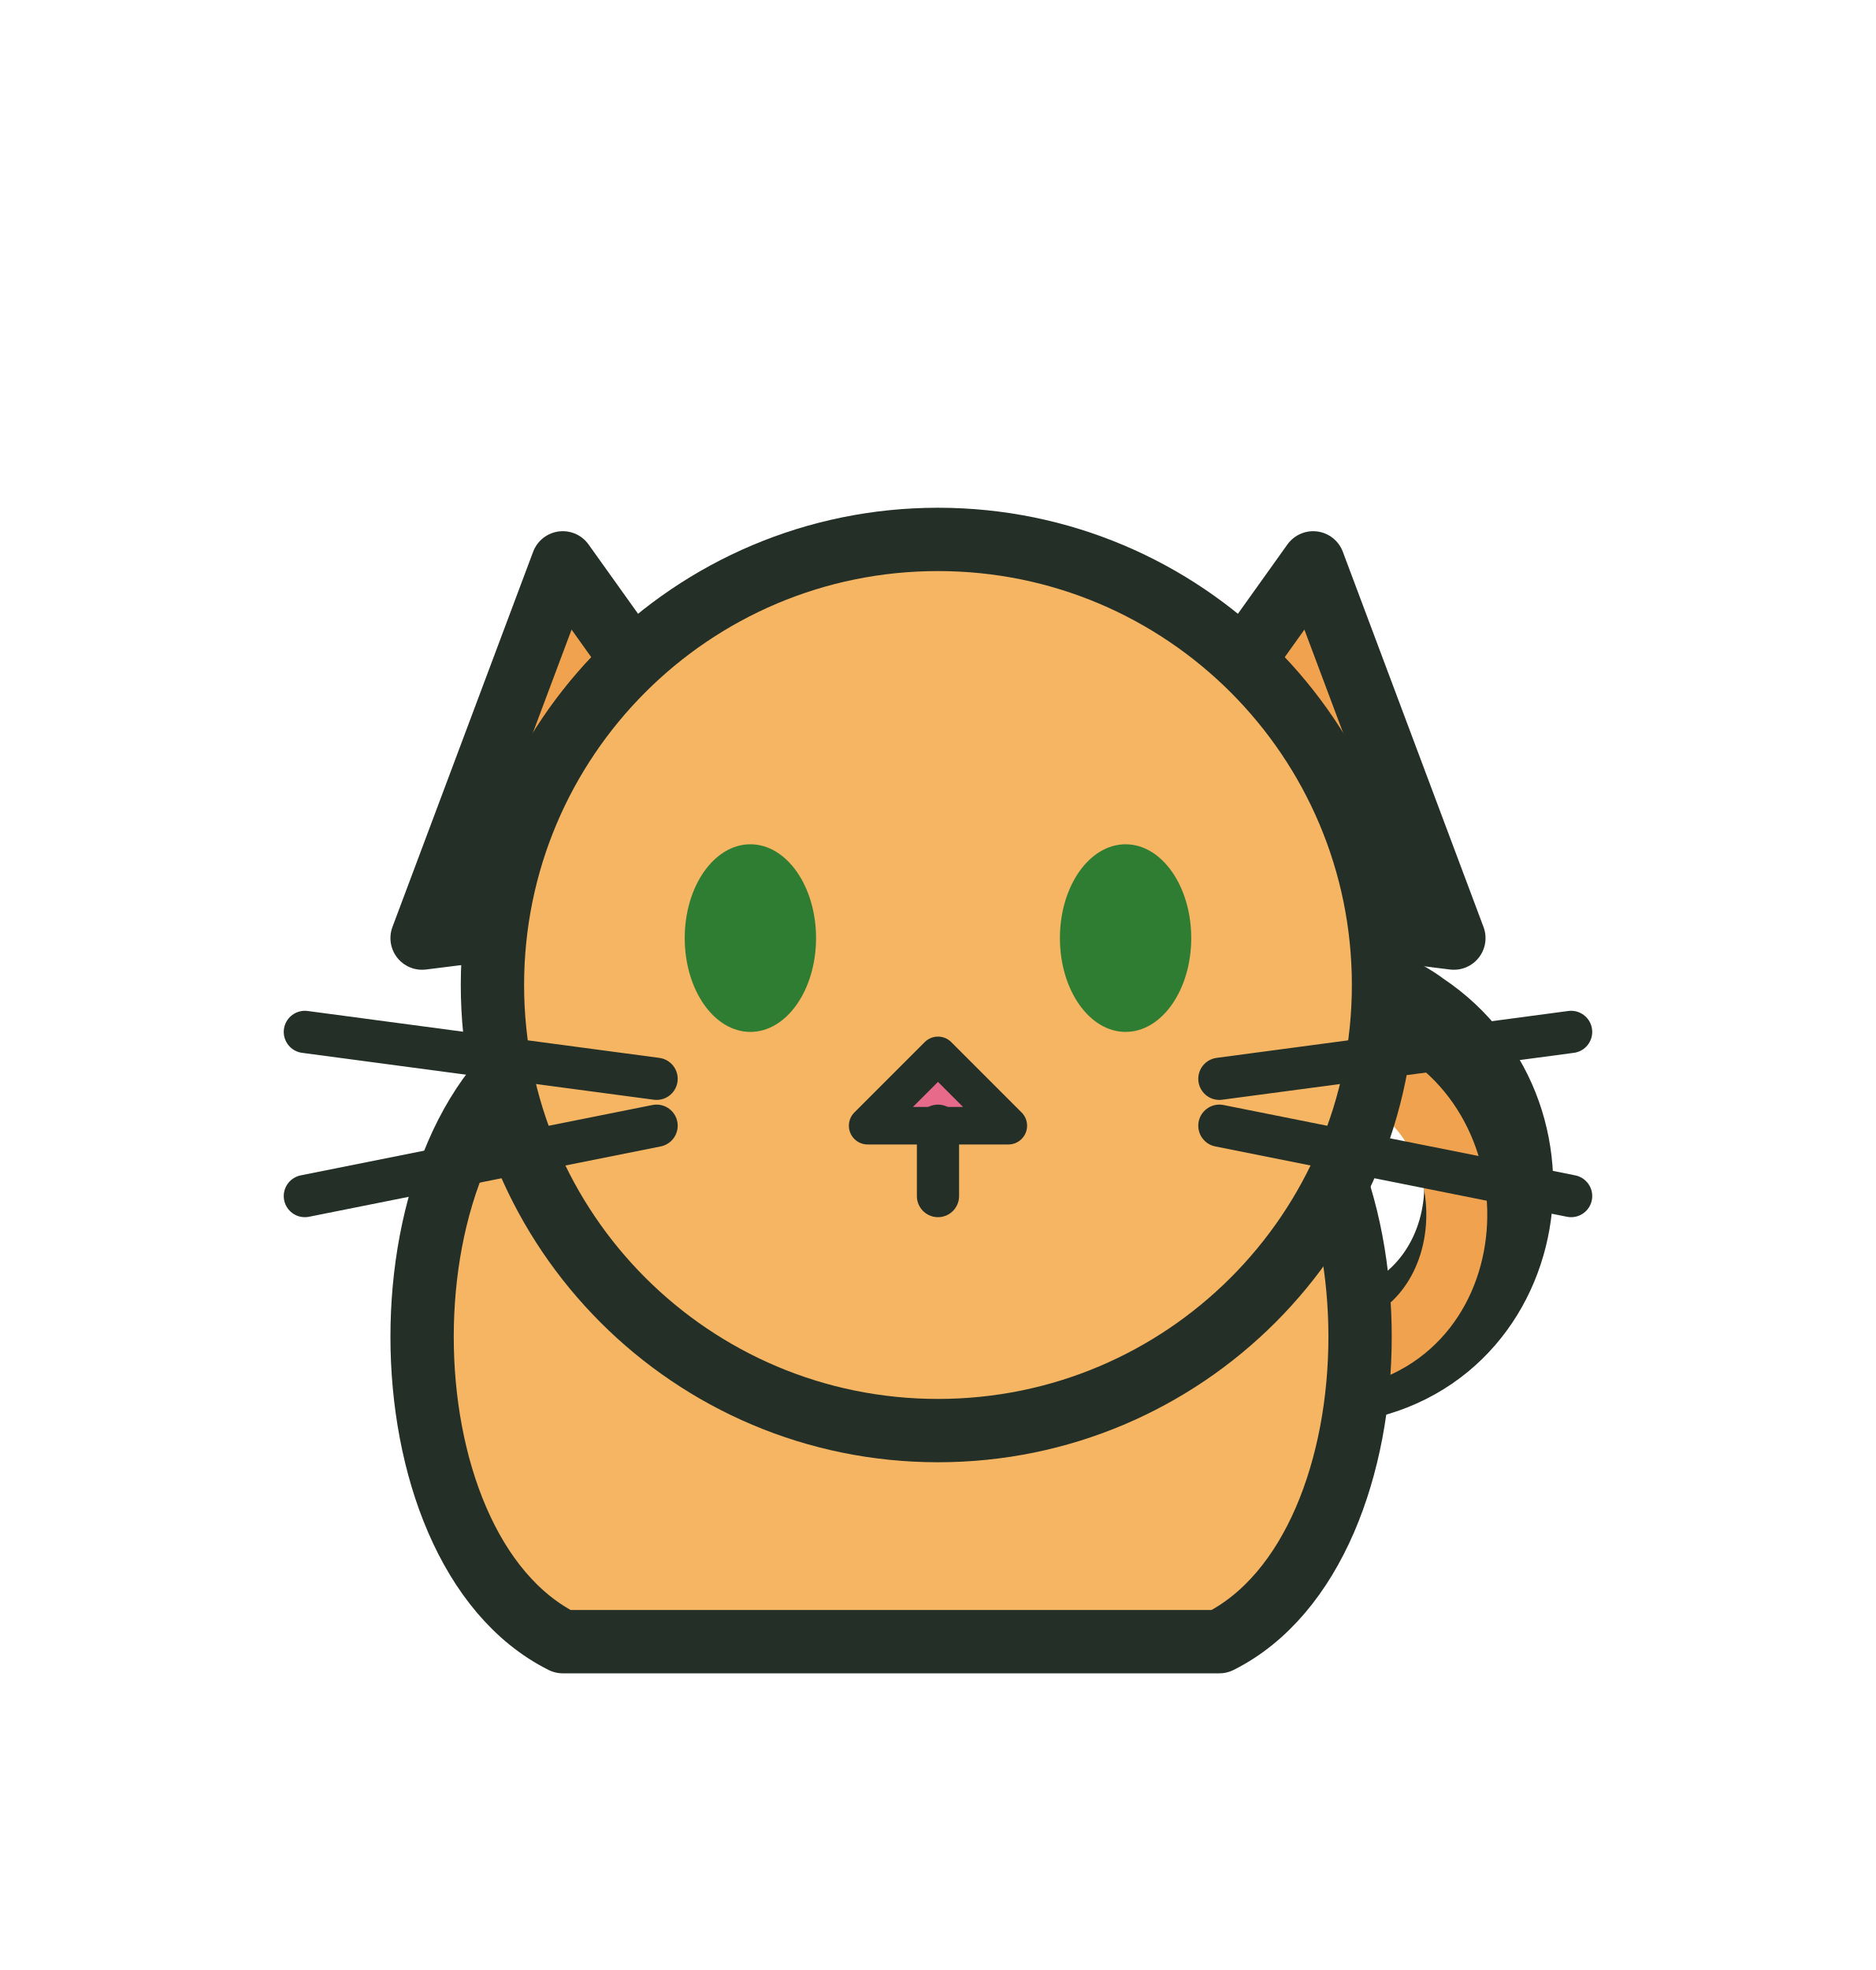
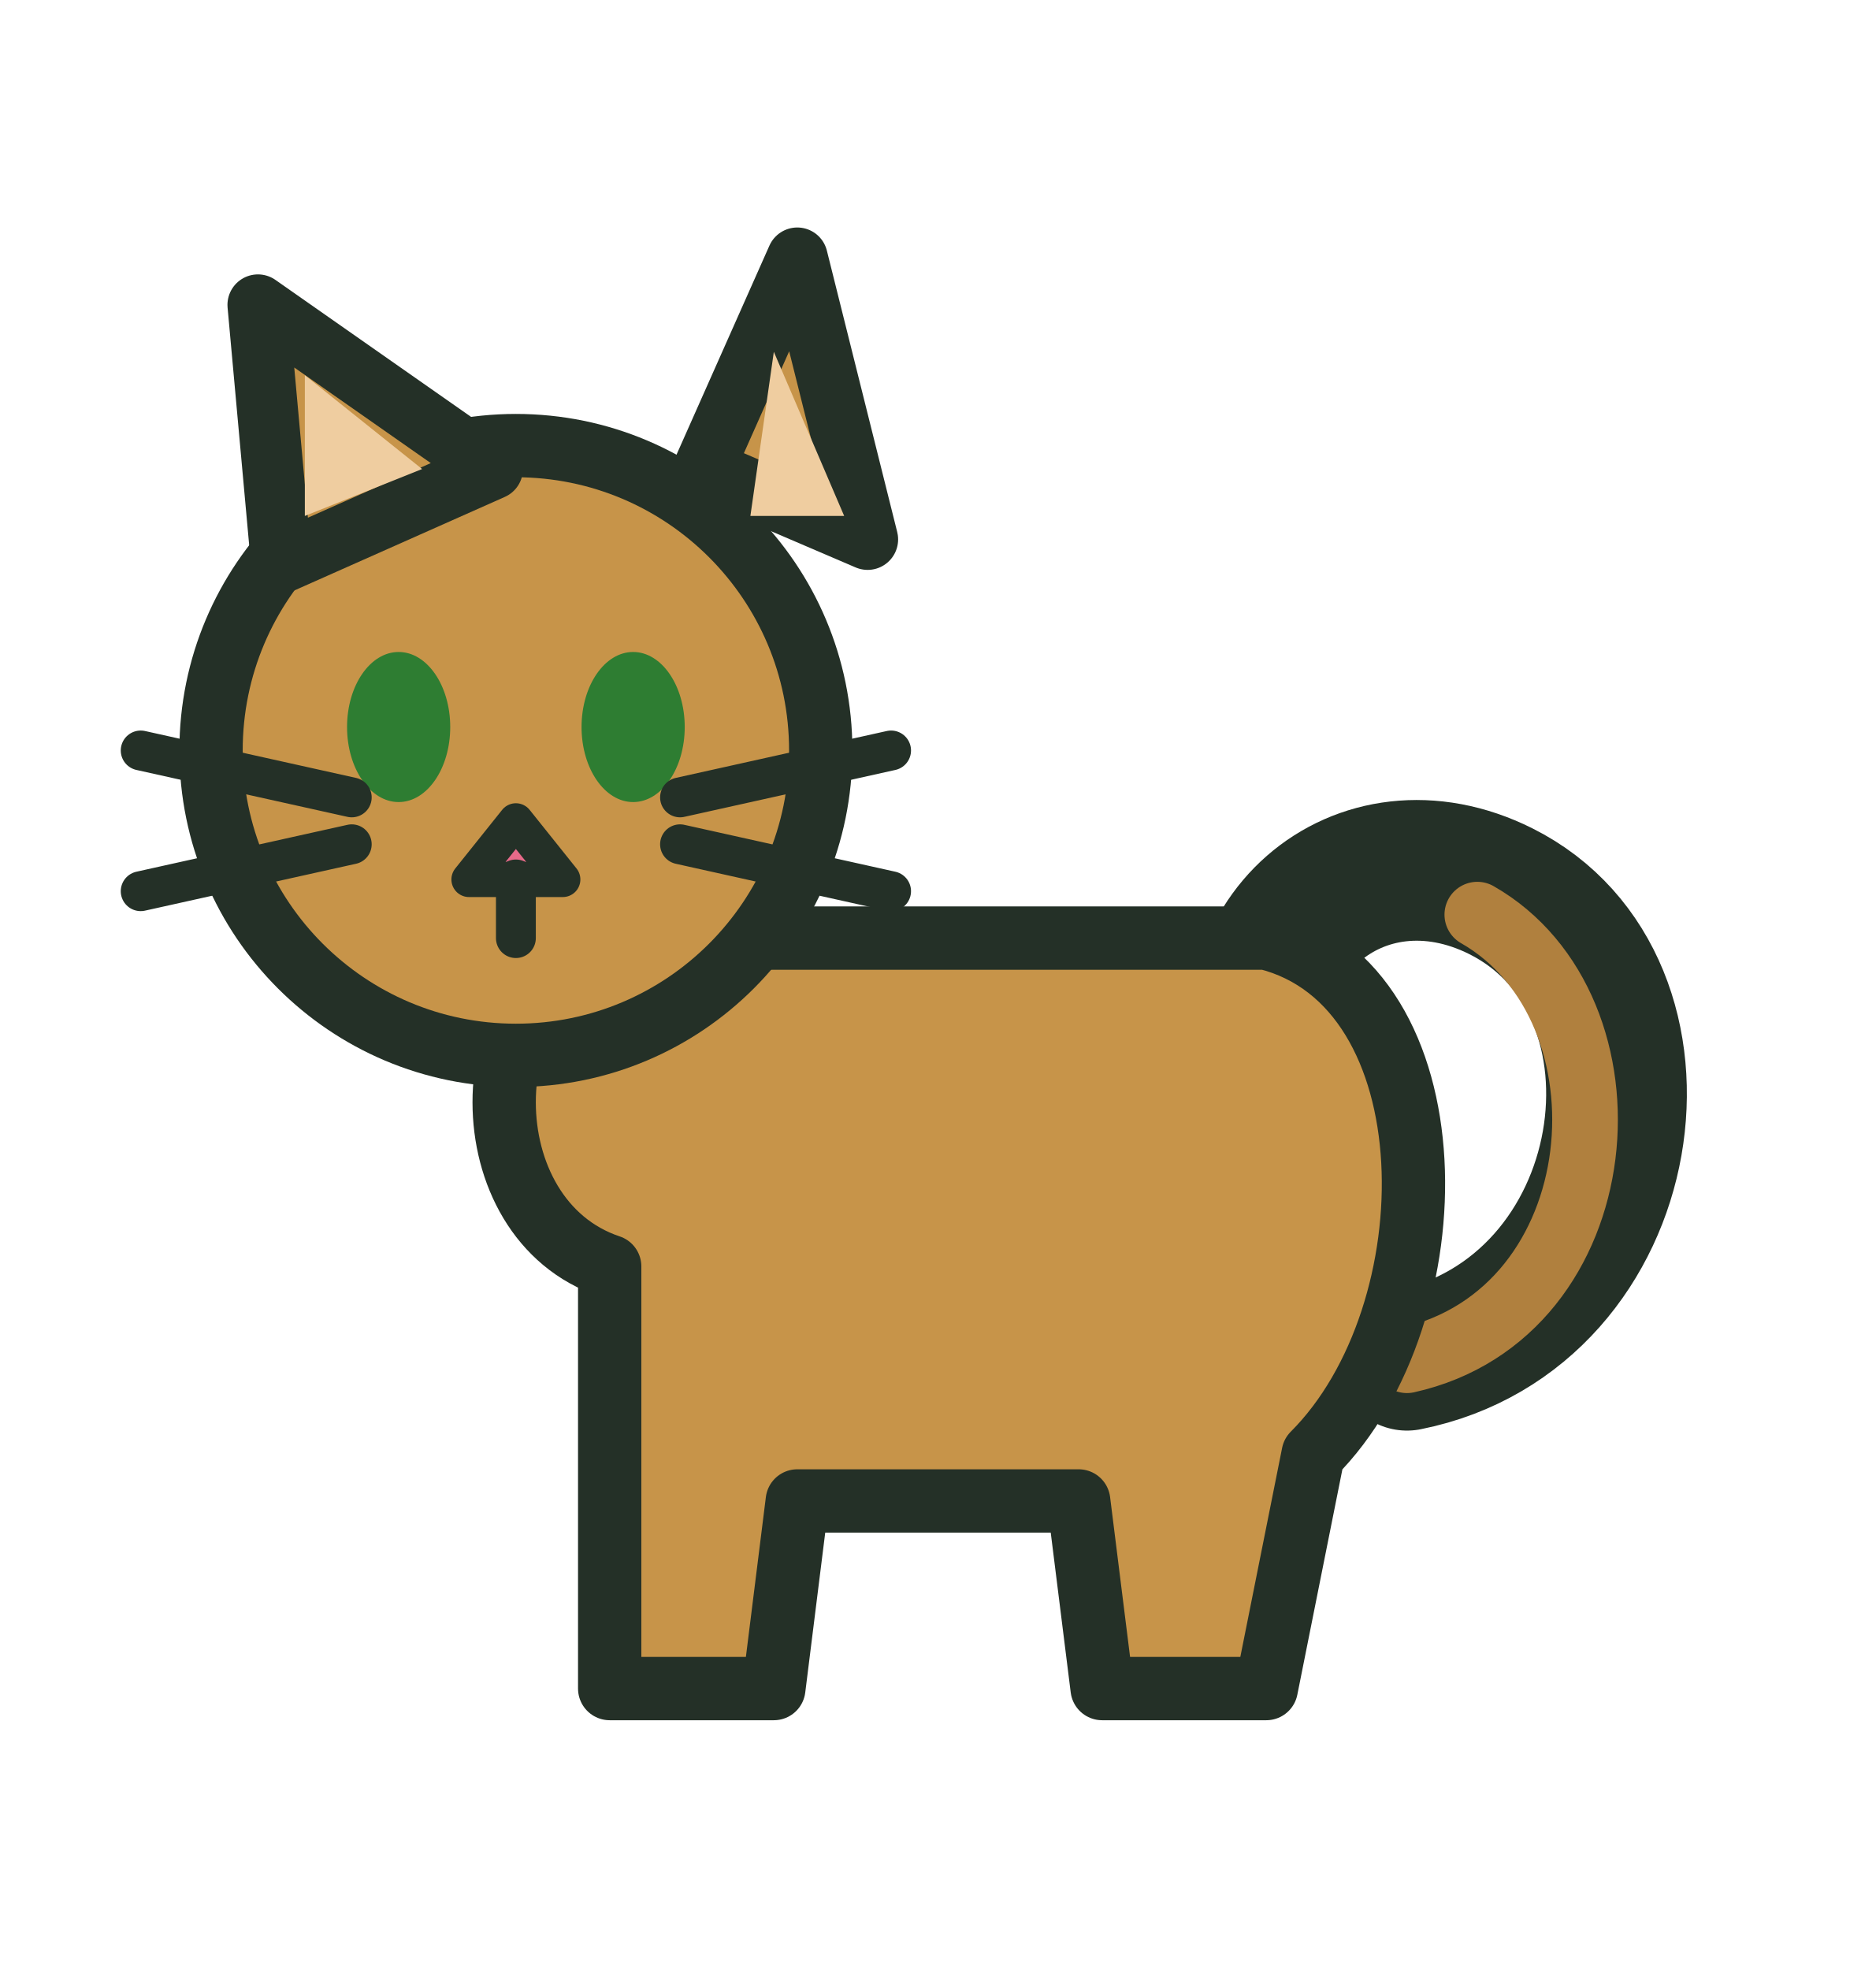
<svg xmlns="http://www.w3.org/2000/svg" viewBox="0 0 80 84">
-   <path d="M56,58 C64,58 66,48 60,44 C56,41 50,44 50,50" fill="none" stroke="#243027" stroke-width="5.5" stroke-linecap="round" />
-   <path d="M56,58 C63,58 64,49 59,46" fill="none" stroke="#F0A24E" stroke-width="2.6" stroke-linecap="round" />
-   <path d="M24,44 C16,48 16,66 24,70 L52,70 C60,66 60,48 52,44 Z" fill="#F5B563" stroke="#243027" stroke-width="2.7" stroke-linejoin="round" />
-   <path d="M24,24 L34,38 L18,40 Z" fill="#F0A24E" stroke="#243027" stroke-width="2.7" stroke-linejoin="round" />
-   <path d="M56,24 L46,38 L62,40 Z" fill="#F0A24E" stroke="#243027" stroke-width="2.7" stroke-linejoin="round" />
-   <path d="M27,28 L33,36 L23,37 Z" fill="#F2C9A8" />
-   <path d="M53,28 L47,36 L57,37 Z" fill="#F2C9A8" />
-   <circle cx="40" cy="42" r="19" fill="#F5B563" stroke="#243027" stroke-width="2.7" />
-   <ellipse cx="32" cy="40" rx="2.8" ry="4" fill="#2E7D32" />
-   <ellipse cx="48" cy="40" rx="2.8" ry="4" fill="#2E7D32" />
-   <path d="M40,45 L37,48 L43,48 Z" fill="#E86A8A" stroke="#243027" stroke-width="1.6" stroke-linejoin="round" />
-   <path d="M40,48 L40,51 M13,44 L28,46 M13,51 L28,48 M67,44 L52,46 M67,51 L52,48" fill="none" stroke="#243027" stroke-width="1.8" stroke-linecap="round" />
+   <path d="M60,58 C70,56 72,42 64,38 C58,35 52,40 54,47" fill="none" stroke="#243027" stroke-width="6" stroke-linecap="round" />
+   <path d="M60,58 C69,56 70,43 63,39" fill="none" stroke="#B0803E" stroke-width="2.8" stroke-linecap="round" />
+   <path d="M26,54 C20,52 20,42 26,40 L54,40 C62,42 62,56 56,62 L54,72 L47,72 L46,64 L34,64 L33,72 L26,72 Z" fill="#C79449" stroke="#243027" stroke-width="2.7" stroke-linejoin="round" />
+   <circle cx="22" cy="32" r="13" fill="#C79449" stroke="#243027" stroke-width="2.7" />
+   <path d="M12,24 L11,13 L21,20 Z" fill="#C79449" stroke="#243027" stroke-width="2.6" stroke-linejoin="round" />
+   <path d="M30,20 L34,11 L37,23 Z" fill="#C79449" stroke="#243027" stroke-width="2.6" stroke-linejoin="round" />
+   <path d="M13,22 L13,16 L18,20 Z" fill="#EFCDA0" />
+   <path d="M32,22 L33,15 L36,22 Z" fill="#EFCDA0" />
+   <ellipse cx="17" cy="31" rx="2.2" ry="3.2" fill="#2E7D32" />
+   <ellipse cx="27" cy="31" rx="2.2" ry="3.2" fill="#2E7D32" />
+   <path d="M22,35 L20,37.5 L24,37.5 Z" fill="#E86A8A" stroke="#243027" stroke-width="1.5" stroke-linejoin="round" />
+   <path d="M22,37.5 L22,40 M6,32 L15,34 M6,38 L15,36 M38,32 L29,34 M38,38 L29,36" fill="none" stroke="#243027" stroke-width="1.7" stroke-linecap="round" />
</svg>
